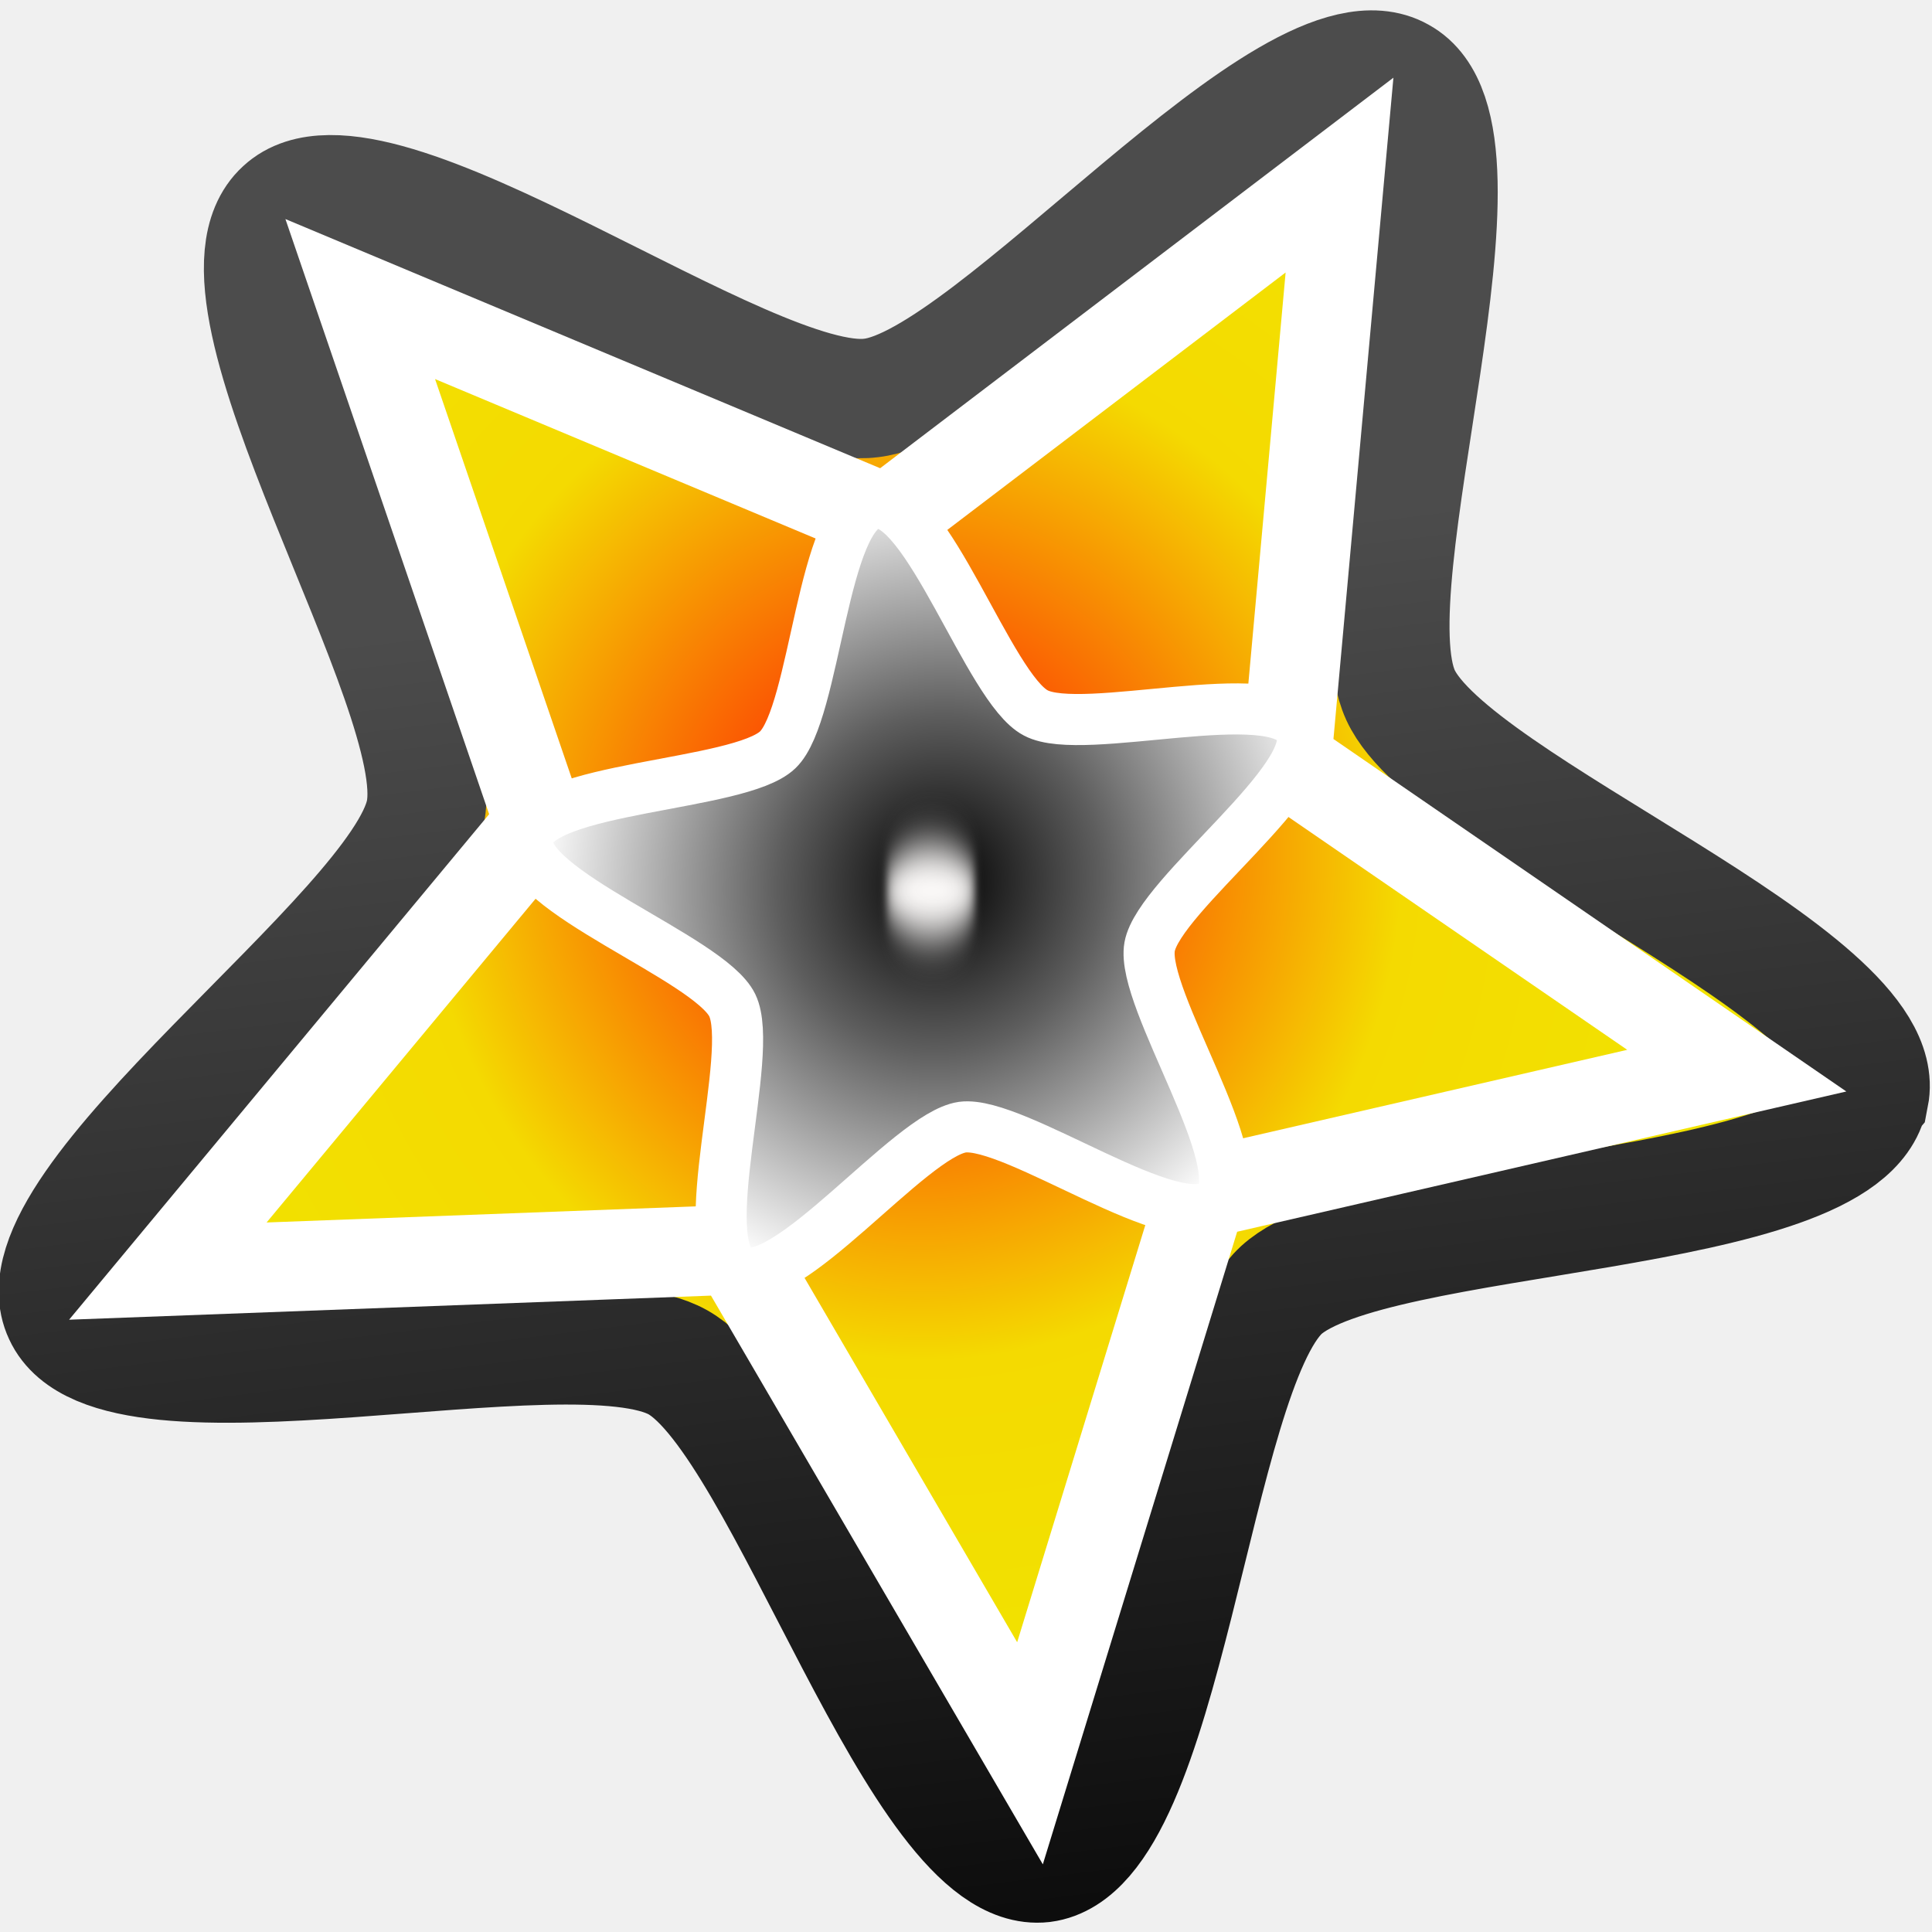
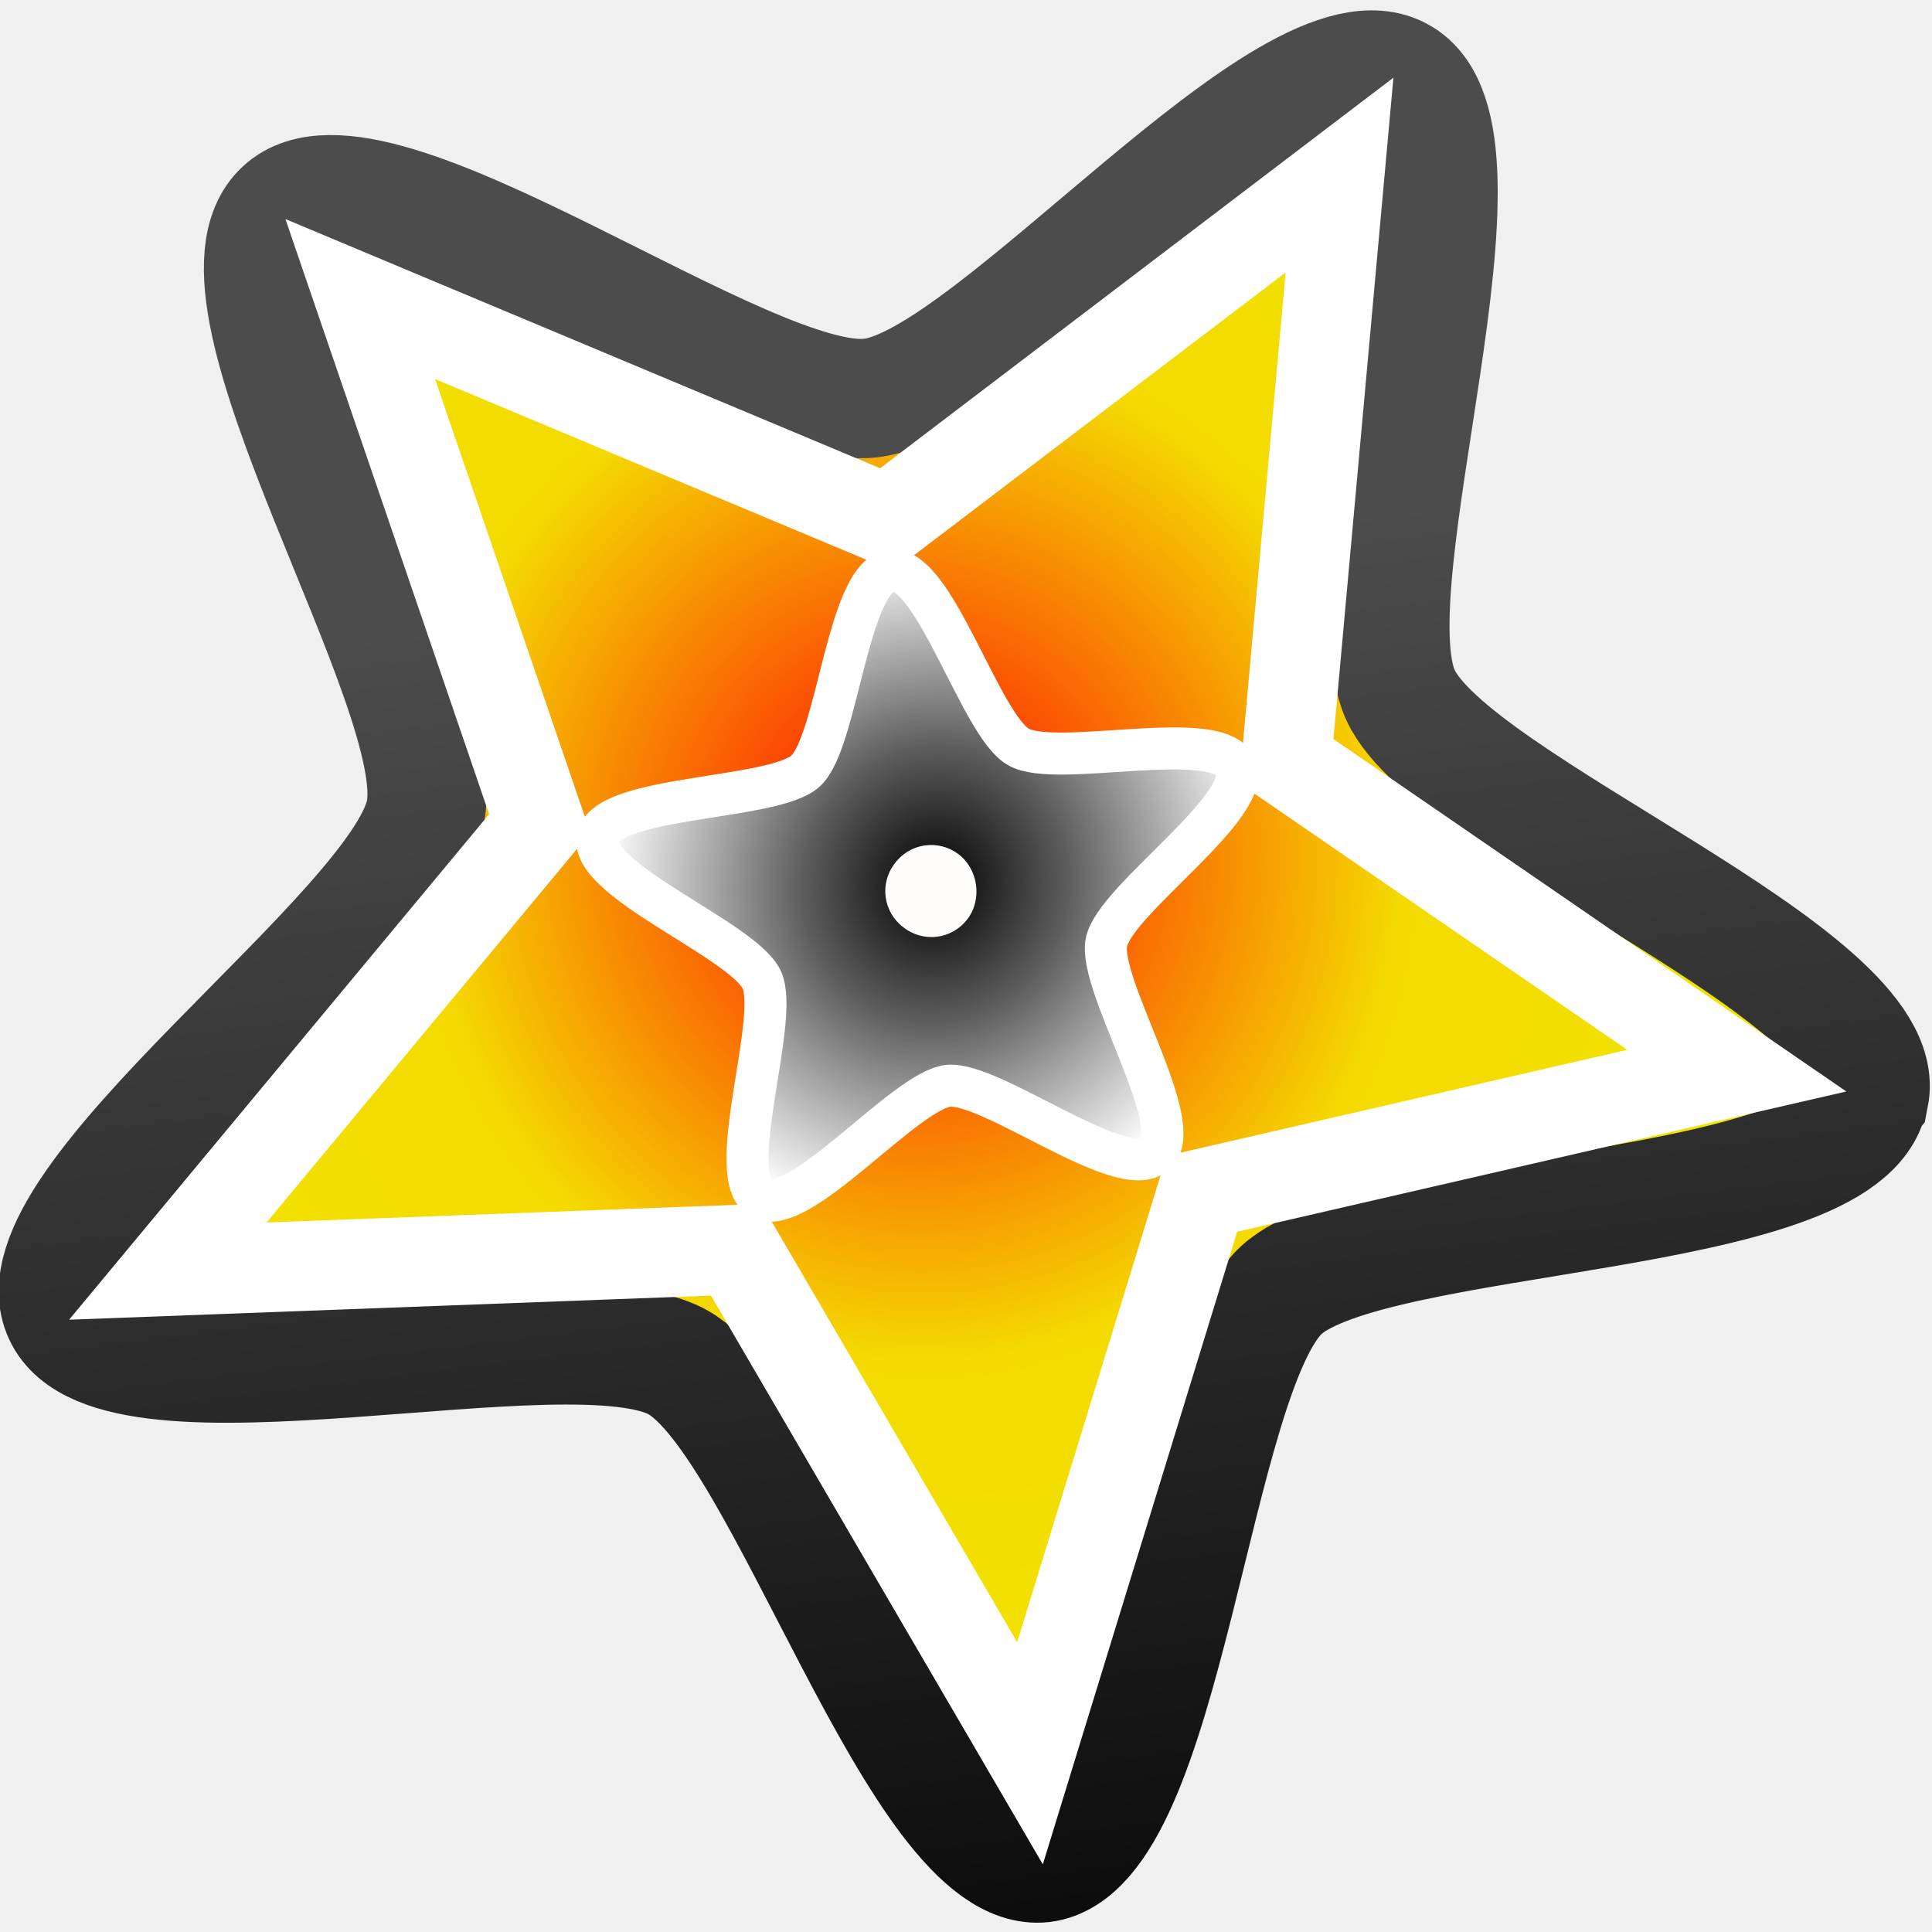
<svg xmlns="http://www.w3.org/2000/svg" xmlns:xlink="http://www.w3.org/1999/xlink" viewBox="0 0 48 48">
  <defs>
    <linearGradient id="d">
      <stop offset="0" />
      <stop offset=".404" stop-color="#5e5e5e" />
      <stop offset="1" stop-color="#fff" />
    </linearGradient>
    <linearGradient id="a">
      <stop offset="0" stop-color="#4c4c4c" />
      <stop offset="1" stop-color="#0d0d0d" />
    </linearGradient>
    <linearGradient id="c">
      <stop offset="0" stop-color="#ff0505" />
      <stop offset=".522" stop-color="#f4da01" />
      <stop offset="1" stop-color="#f0e600" />
    </linearGradient>
    <linearGradient xlink:href="#a" id="f" x1="5.83" x2="12.91" y1="6.7" y2="13.2" gradientUnits="userSpaceOnUse" />
-     <linearGradient xlink:href="#b" id="h" x1="5.83" x2="12.91" y1="6.7" y2="13.2" gradientTransform="matrix(.37986 1.4427 -1.4466 .38139 32.465 8.437)" gradientUnits="userSpaceOnUse" />
+     <linearGradient xlink:href="#b" id="h" x1="5.83" x2="12.91" y1="6.7" y2="13.2" gradientTransform="matrix(.27728 1.19548 -1.19873 .27845 31.066 11.096)" gradientUnits="userSpaceOnUse" />
    <linearGradient id="b">
      <stop offset="0" stop-color="#fff" />
      <stop offset="1" stop-color="#fff" />
    </linearGradient>
    <radialGradient xlink:href="#c" id="e" cx="7.18" cy="8.2" r="6.59" fx="7.18" fy="8.2" gradientTransform="matrix(.9 .5558 -.5314 .8606 5.08 -2.85)" gradientUnits="userSpaceOnUse" />
-     <radialGradient xlink:href="#d" id="g" cx="7.18" cy="8.2" r="6.59" fx="7.18" fy="8.2" gradientTransform="matrix(-.46214 1.5104 -1.44679 -.43833 38.519 14.68)" gradientUnits="userSpaceOnUse" />
-     <filter id="i" width="1.832" height="1.832" x="-.416" y="-.416" color-interpolation-filters="sRGB">
-       <feGaussianBlur stdDeviation=".13" />
+     <radialGradient xlink:href="#d" id="g" cx="7.18" cy="8.2" r="6.59" fx="7.18" fy="8.2" gradientTransform="matrix(-.4167 1.23069 -1.17897 -.39557 35.892 16.376)" gradientUnits="userSpaceOnUse" />
+     <filter id="i" width="1" height="1" x="0" y="0" color-interpolation-filters="sRGB">
+       <feGaussianBlur />
    </filter>
  </defs>
  <path fill="url(#e)" fill-rule="evenodd" stroke="url(#f)" stroke-width=".85" d="M13.51 5.1c.44.77-2.18 2.89-2.29 3.76-.1.88 1.95 3.55 1.36 4.2-.6.64-3.43-1.19-4.3-1.02-.86.17-2.76 2.95-3.56 2.58-.8-.36.07-3.62-.36-4.39S.69 8.51.8 7.63c.1-.87 3.47-1.05 4.06-1.7.6-.64.51-4.01 1.38-4.18.86-.18 2.07 2.97 2.87 3.34s3.97-.76 4.4 0z" enable-background="accumulate" overflow="visible" style="marker:none" transform="matrix(2.647 2.2616 -2.267 2.6553 22.22 -16.85)" />
  <path fill="none" stroke="#fff" stroke-width="2.23" d="m43.15 26.6-13.29 3.06-4.27 13.9-7.3-12.51-14.12.53 9.24-11.12L8.95 7.43l13.08 5.48 11.25-8.56-1.32 14.56Z" enable-background="accumulate" overflow="visible" style="marker:none" />
-   <path fill="url(#g)" fill-rule="evenodd" stroke="url(#h)" stroke-width="1.269" d="M30.22 29.874c-.948.928-5.01-2.044-6.31-1.87-1.31.19-4.395 4.166-5.559 3.564-1.154-.622.42-5.403-.158-6.593-.572-1.176-5.315-2.857-5.085-4.152.218-1.291 5.264-1.28 6.215-2.194s1.095-5.95 2.409-6.127c1.296-.187 2.837 4.605 4.001 5.21 1.154.62 5.995-.795 6.571.395.587 1.172-3.51 4.119-3.742 5.415-.23 1.295 2.608 5.437 1.672 6.348z" enable-background="accumulate" overflow="visible" style="marker:none" />
-   <path fill="#fffdfc" fill-rule="evenodd" d="M8.5 7.99a.37.37 0 0 1-.38.37.37.37 0 0 1-.37-.37.37.37 0 0 1 .37-.38.37.37 0 0 1 .37.37" filter="url(#i)" transform="rotate(36.96 27.006 20.925)scale(3.0331)" />
+   <path fill="url(#g)" fill-rule="evenodd" stroke="url(#h)" stroke-width="1.044" d="M28.699 28.668c-.802.74-4.07-1.803-5.143-1.691-1.082.124-3.715 3.318-4.658 2.795-.933-.54.477-4.432.03-5.425-.441-.98-4.3-2.478-4.08-3.537.211-1.057 4.36-.925 5.164-1.653.804-.729 1.045-4.866 2.13-4.98 1.07-.122 2.22 3.856 3.163 4.381.934.538 4.949-.508 5.393.485.455.978-2.986 3.301-3.208 4.361-.22 1.06 2.012 4.534 1.22 5.26z" enable-background="accumulate" overflow="visible" style="marker:none" />
+   <path fill="#fffdfc" fill-rule="evenodd" d="M8.5 7.99a.37.37 0 0 1-.38.37.37.37 0 0 1-.37-.37.37.37 0 0 1 .37-.38c.204 0 .38.176.38.38" filter="url(#i)" transform="rotate(36.96 27.006 20.925)scale(3.0331)" />
</svg>
